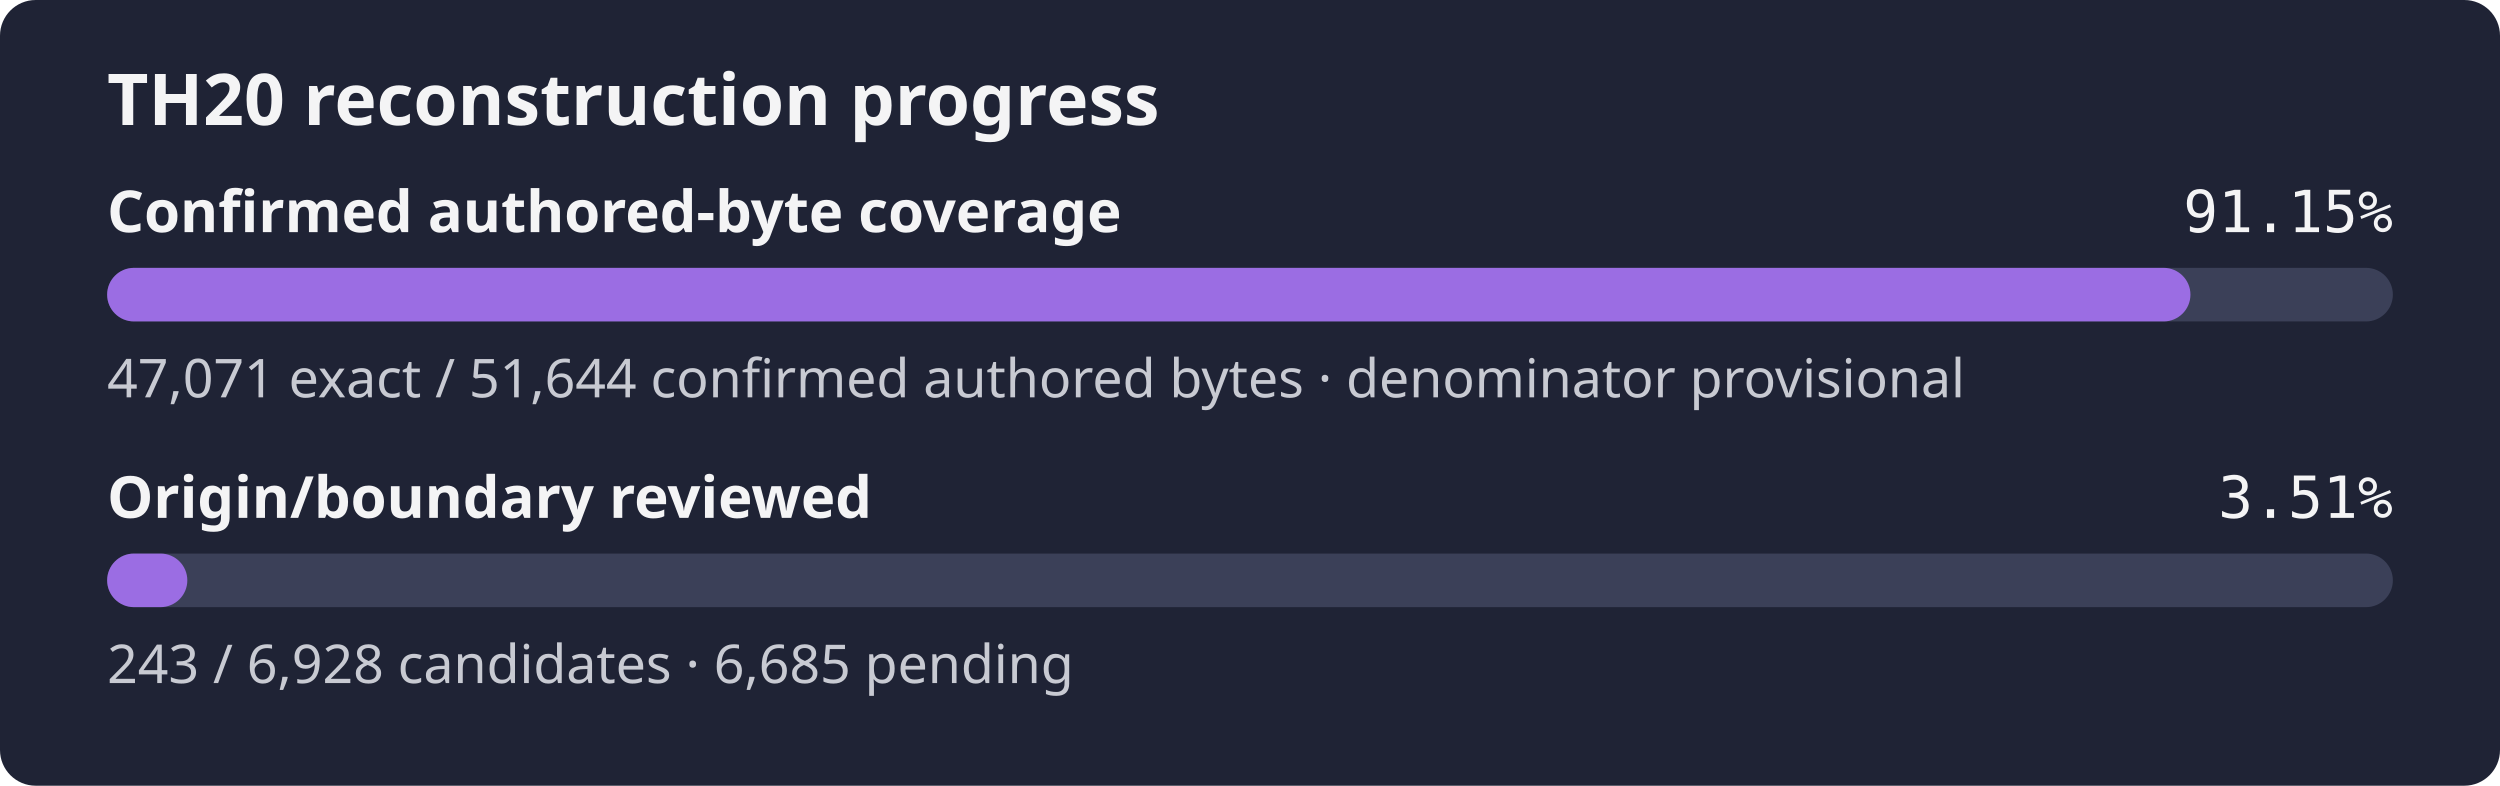
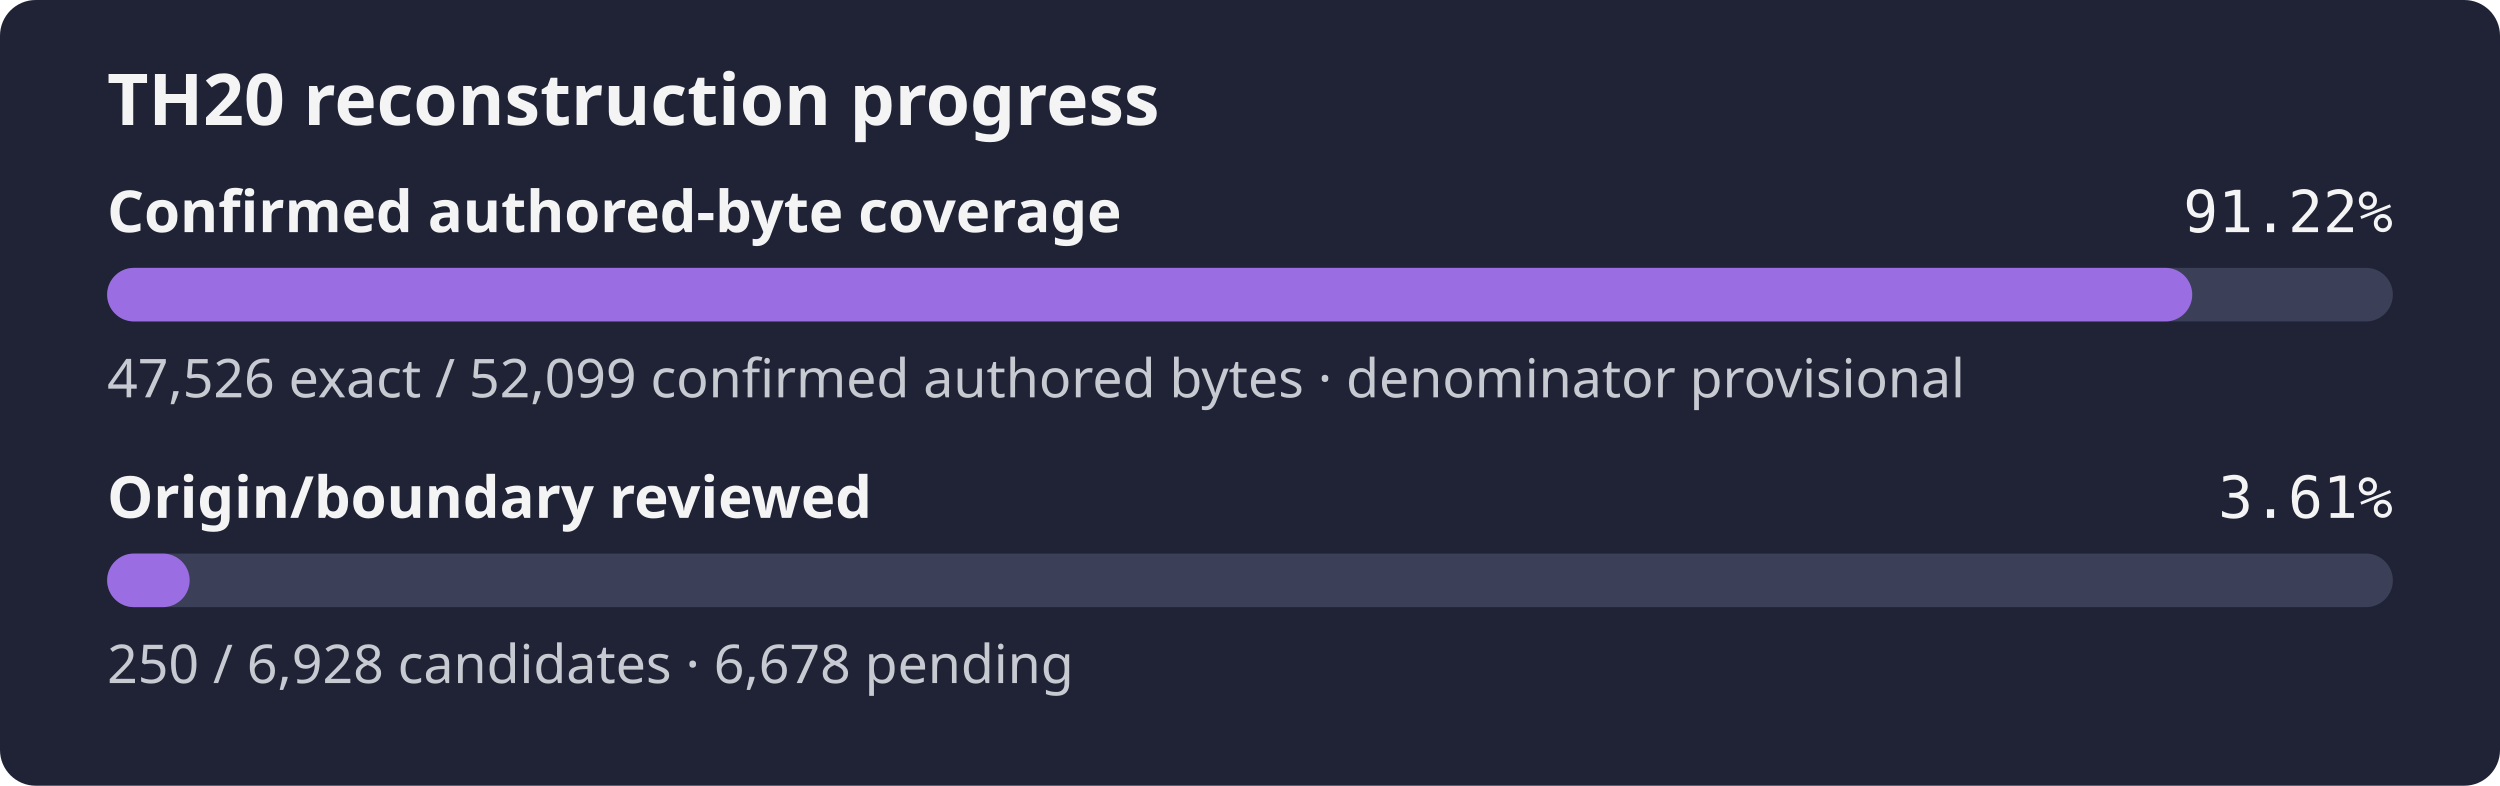
- <svg xmlns="http://www.w3.org/2000/svg" width="560" height="176" role="img" aria-label="TH20 reconstruction progress: 91.15% of the confirmed authored-byte set is exact, origin review 3.51%">
+ <svg xmlns="http://www.w3.org/2000/svg" width="560" height="176" role="img" aria-label="TH20 reconstruction progress: 91.22% of the confirmed authored-byte set is exact, origin review 3.61%">
  <rect width="560" height="176" rx="8" fill="#1f2335" />
  <text x="24" y="28" fill="#f4f4f5" font-family="sans-serif" font-size="16" font-weight="600">TH20 reconstruction progress</text>
  <text x="24" y="52" fill="#f4f4f5" font-family="sans-serif" font-size="13" font-weight="600">Confirmed authored-byte coverage</text>
-   <text x="536" y="52" fill="#f4f4f5" text-anchor="end" font-family="monospace" font-size="13">91.15%</text>
+   <text x="536" y="52" fill="#f4f4f5" text-anchor="end" font-family="monospace" font-size="13">91.22%</text>
  <rect x="24" y="60" width="512" height="12" rx="6" fill="#3b4058" />
-   <rect x="24" y="60" width="466.66" height="12" rx="6" fill="#9b6de3" />
-   <text x="24" y="89" fill="#c8cad2" font-family="sans-serif" font-size="12">47,071 exact / 51,644 confirmed authored bytes · denominator provisional</text>
+   <rect x="24" y="60" width="467.06" height="12" rx="6" fill="#9b6de3" />
+   <text x="24" y="89" fill="#c8cad2" font-family="sans-serif" font-size="12">47,526 exact / 52,099 confirmed authored bytes · denominator provisional</text>
  <text x="24" y="116" fill="#f4f4f5" font-family="sans-serif" font-size="13" font-weight="600">Origin/boundary reviewed</text>
-   <text x="536" y="116" fill="#f4f4f5" text-anchor="end" font-family="monospace" font-size="13">3.51%</text>
+   <text x="536" y="116" fill="#f4f4f5" text-anchor="end" font-family="monospace" font-size="13">3.61%</text>
  <rect x="24" y="124" width="512" height="12" rx="6" fill="#3b4058" />
-   <rect x="24" y="124" width="17.96" height="12" rx="6" fill="#9b6de3" />
-   <text x="24" y="153" fill="#c8cad2" font-family="sans-serif" font-size="12">243 / 6,928 candidates · 6,685 pending</text>
+   <rect x="24" y="124" width="18.48" height="12" rx="6" fill="#9b6de3" />
+   <text x="24" y="153" fill="#c8cad2" font-family="sans-serif" font-size="12">250 / 6,928 candidates · 6,678 pending</text>
</svg>
